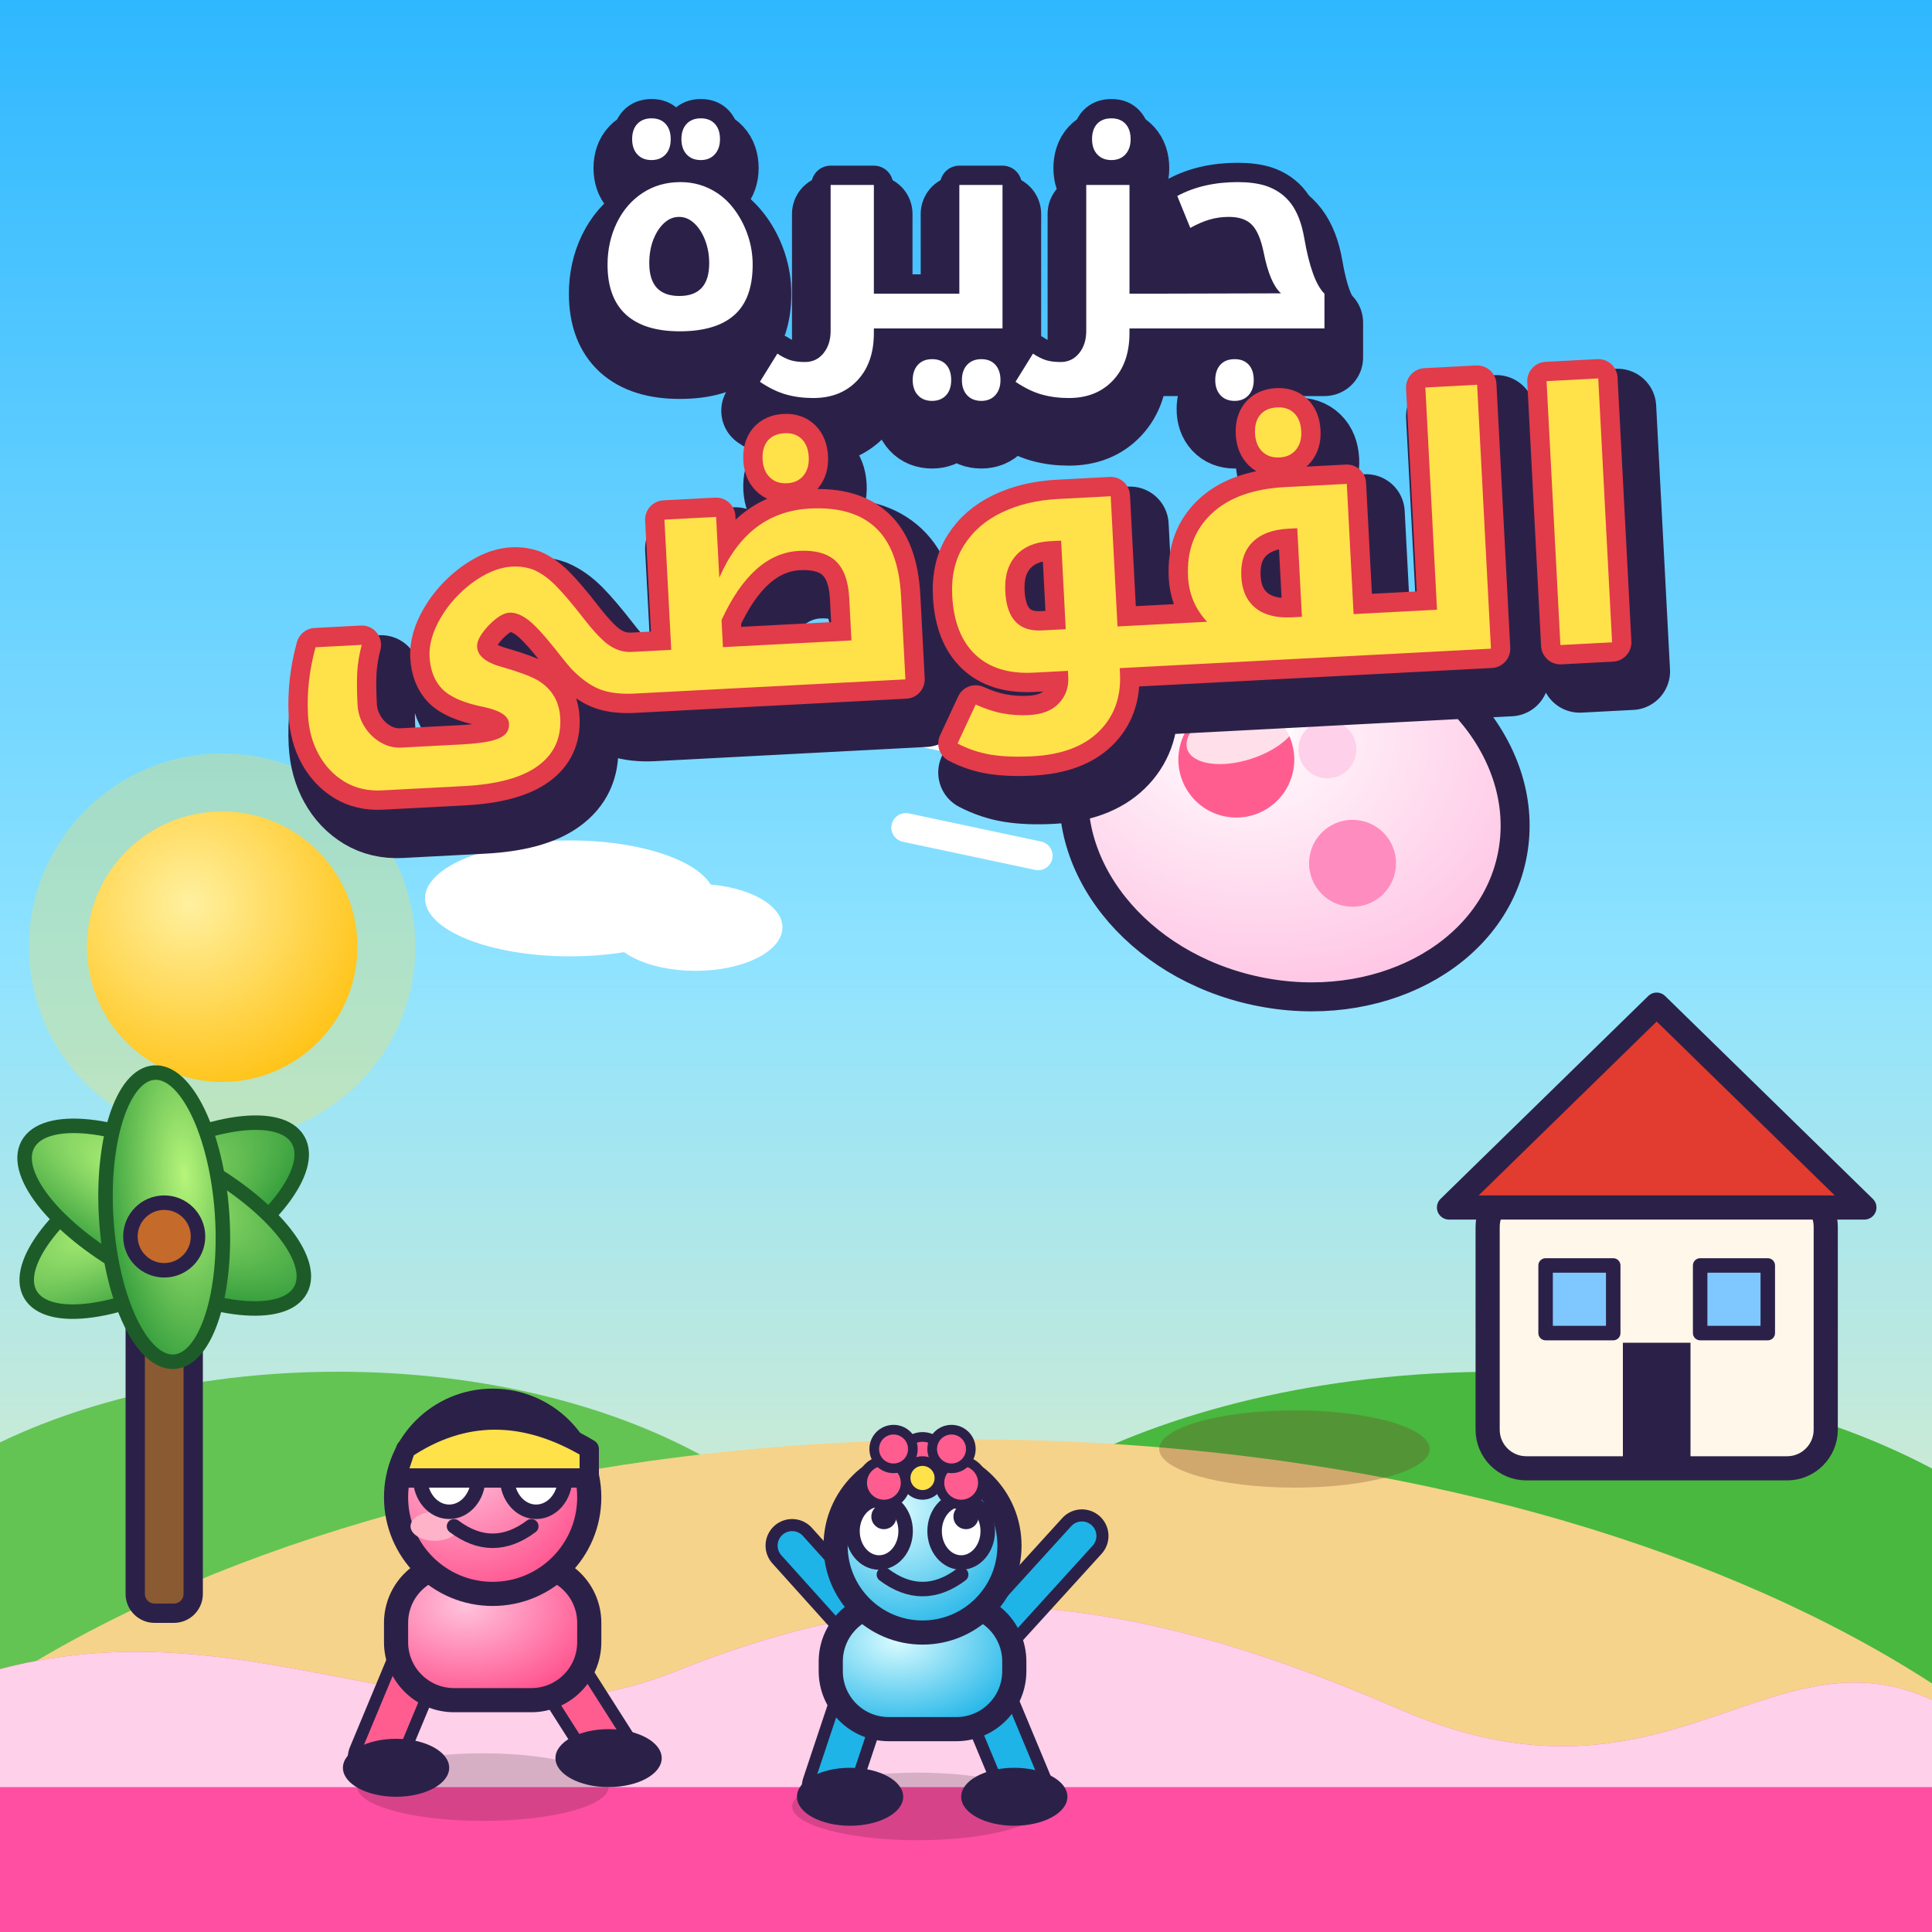
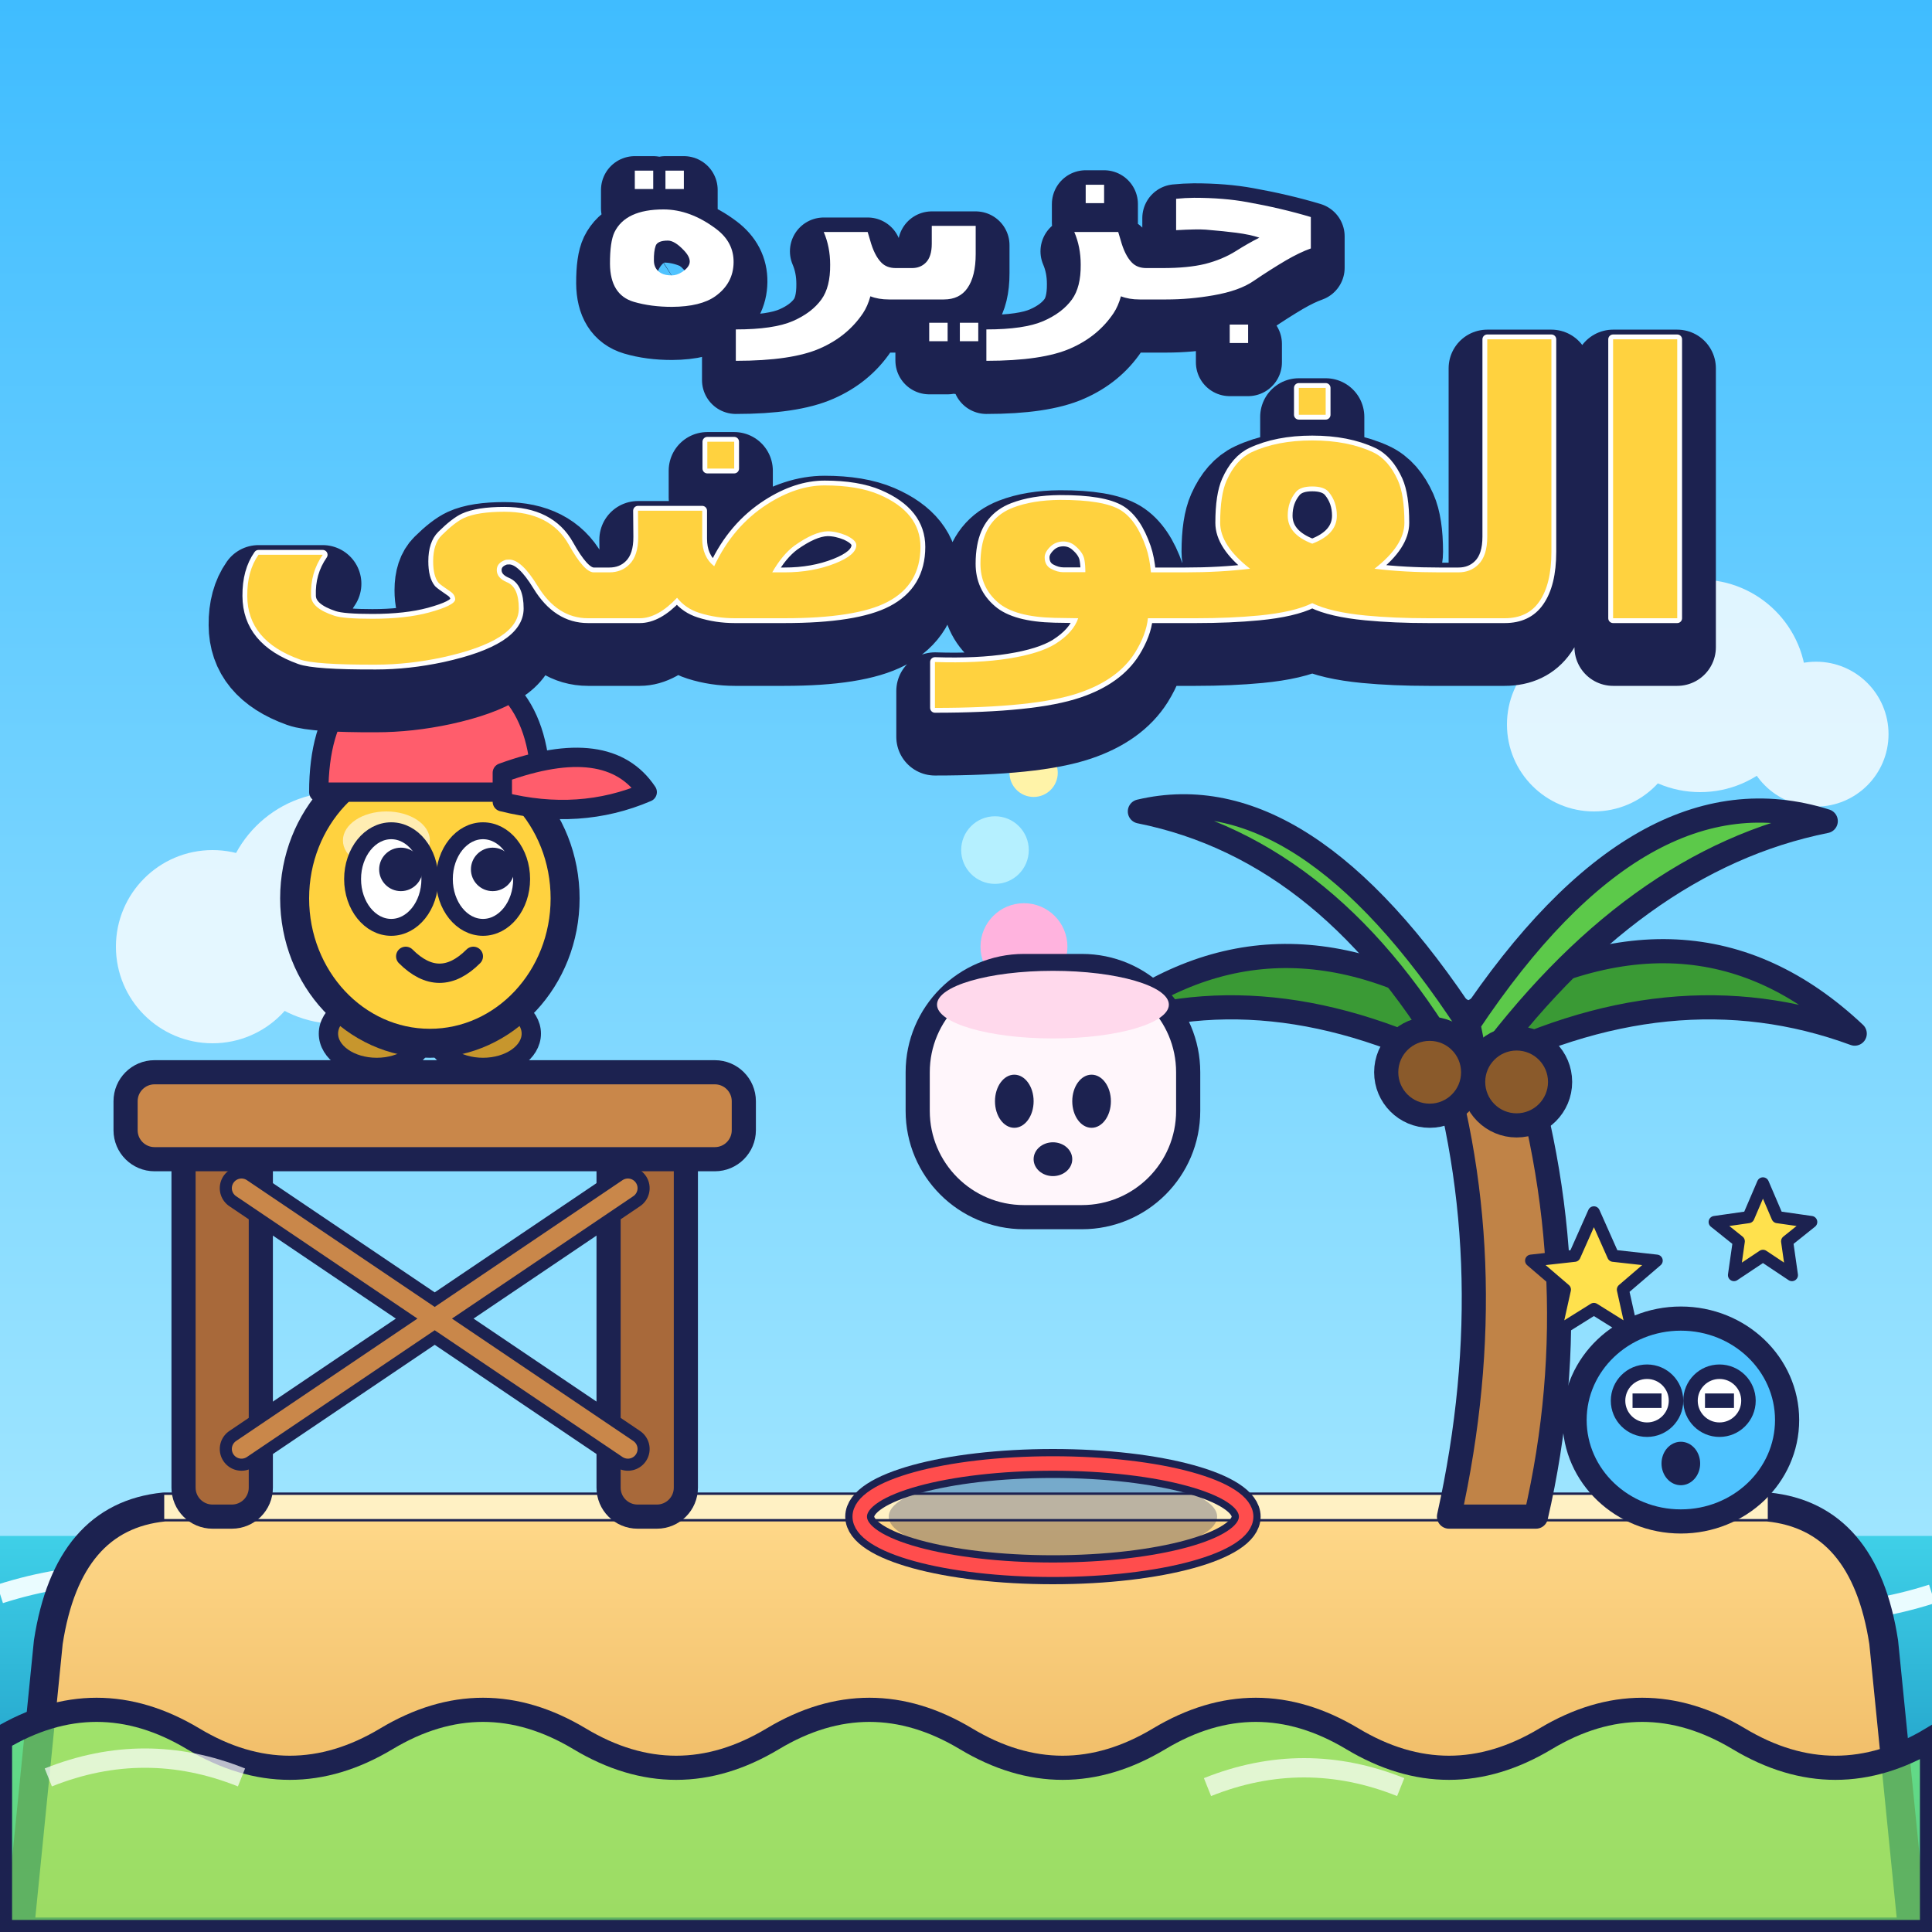
<svg xmlns="http://www.w3.org/2000/svg" viewBox="0 0 400 400" width="400" height="400">
  <defs>
    <linearGradient id="sky" x1="0" y1="0" x2="0" y2="1">
-       <stop offset="0" stop-color="#2eb7ff" />
-       <stop offset="0.5" stop-color="#8fe3ff" />
-       <stop offset="1" stop-color="#fff1b0" />
+       <stop offset="0" stop-color="#3fbcff" />
+       <stop offset="1" stop-color="#b8f0ff" />
    </linearGradient>
-     <radialGradient id="sun" cx="38%" cy="34%" r="70%">
-       <stop offset="0" stop-color="#fff7c4" />
-       <stop offset="1" stop-color="#ffb703" />
-     </radialGradient>
-     <radialGradient id="marsh" cx="34%" cy="30%" r="75%">
-       <stop offset="0" stop-color="#fff" />
-       <stop offset="1" stop-color="#ffc4e4" />
-     </radialGradient>
-     <radialGradient id="pink" cx="36%" cy="30%" r="75%">
-       <stop offset="0" stop-color="#ffc2dc" />
-       <stop offset="1" stop-color="#ff4f8b" />
-     </radialGradient>
-     <radialGradient id="blue" cx="36%" cy="30%" r="75%">
-       <stop offset="0" stop-color="#d8fbff" />
-       <stop offset="1" stop-color="#1eb4e8" />
-     </radialGradient>
-     <radialGradient id="leaf" cx="36%" cy="30%" r="75%">
-       <stop offset="0" stop-color="#b6f57a" />
-       <stop offset="1" stop-color="#2f9a3a" />
-     </radialGradient>
+     <linearGradient id="sea" x1="0" y1="0" x2="0" y2="1">
+       <stop offset="0" stop-color="#3fd0e8" />
+       <stop offset="1" stop-color="#1287b8" />
+     </linearGradient>
+     <linearGradient id="sand" x1="0" y1="0" x2="0" y2="1">
+       <stop offset="0" stop-color="#ffd98a" />
+       <stop offset="1" stop-color="#e8ad55" />
+     </linearGradient>
  </defs>
  <rect width="400" height="400" fill="url(#sky)" />
-   <circle cx="46" cy="196" r="28" fill="url(#sun)" />
-   <circle cx="46" cy="196" r="40" fill="#ffe14a" opacity="0.3" />
-   <g fill="#fff">
-     <ellipse cx="118" cy="186" rx="30" ry="12" />
-     <ellipse cx="144" cy="192" rx="18" ry="9" />
-     <ellipse cx="250" cy="178" rx="26" ry="11" />
+   <g fill="#ffffff" opacity="0.8">
+     <circle cx="44" cy="196" r="20" />
+     <circle cx="70" cy="188" r="24" />
+     <circle cx="96" cy="198" r="17" />
+     <circle cx="330" cy="150" r="18" />
+     <circle cx="352" cy="142" r="22" />
+     <circle cx="376" cy="152" r="15" />
  </g>
-   <ellipse cx="70" cy="348" rx="110" ry="64" fill="#63c453" />
-   <ellipse cx="310" cy="356" rx="130" ry="72" fill="#49b83e" />
-   <ellipse cx="200" cy="438" rx="260" ry="140" fill="#f6d38a" />
-   <path d="M-8 348 C50 328 90 366 140 346 S230 328 290 354 370 328 410 358 V400 H-8 Z" fill="#ff4fa3" />
-   <path d="M-8 348 C50 328 90 366 140 346 S230 328 290 354 370 328 410 358 V370 H-8 Z" fill="#ffd0ea" />
-   <g stroke="#2b2148" stroke-linejoin="round">
-     <rect x="28" y="262" width="12" height="72" rx="4" fill="#8a5a32" stroke-width="4" />
-     <ellipse cx="34" cy="252" rx="32" ry="13" fill="url(#leaf)" stroke="#1d5c28" stroke-width="3" transform="rotate(-30 34 252)" />
-     <ellipse cx="34" cy="252" rx="32" ry="13" fill="url(#leaf)" stroke="#1d5c28" stroke-width="3" transform="rotate(28 34 252)" />
-     <ellipse cx="34" cy="252" rx="30" ry="12" fill="url(#leaf)" stroke="#1d5c28" stroke-width="3" transform="rotate(86 34 252)" />
-     <circle cx="34" cy="256" r="7" fill="#c46a2b" stroke-width="3" />
-     <rect x="308" y="246" width="70" height="58" rx="8" fill="#fff7ea" stroke-width="5" />
-     <polygon points="300,250 343,208 386,250" fill="#e23b2f" stroke-width="5" />
-     <rect x="320" y="262" width="14" height="14" fill="#7ec8ff" stroke-width="3" />
-     <rect x="352" y="262" width="14" height="14" fill="#7ec8ff" stroke-width="3" />
-     <rect x="336" y="278" width="14" height="26" fill="#2b2148" stroke="none" />
+   <rect y="318" width="400" height="82" fill="url(#sea)" />
+   <path d="M0 330 Q25 322 50 330 T100 330 T150 330 T200 330 T250 330 T300 330 T350 330 T400 330" fill="none" stroke="#eafcff" stroke-width="4" />
+   <path d="M34 312 L366 312 Q386 314 390 340 L396 400 L4 400 L10 340 Q14 314 34 312 Z" fill="url(#sand)" stroke="#1c2250" stroke-width="6" stroke-linejoin="round" />
+   <path d="M34 312 L366 312" stroke="#fff1c4" stroke-width="5" />
+   <g stroke="#1c2250" stroke-width="5" stroke-linejoin="round" stroke-linecap="round">
+     <rect x="38" y="232" width="16" height="82" rx="6" fill="#a8693a" />
+     <rect x="126" y="232" width="16" height="82" rx="6" fill="#a8693a" />
+     <path d="M50 246 L130 300 M130 246 L50 300" fill="none" stroke-width="9" />
+     <path d="M50 246 L130 300 M130 246 L50 300" fill="none" stroke="#c9874a" stroke-width="4" />
+     <rect x="26" y="222" width="128" height="18" rx="6" fill="#c9874a" />
  </g>
-   <ellipse cx="268" cy="300" rx="28" ry="8" fill="#6b3a22" opacity="0.28" />
-   <g transform="translate(268 168) rotate(12)">
-     <g stroke="#fff" stroke-width="6" stroke-linecap="round">
-       <path d="M-58 -22 h-34" />
-       <path d="M-54 0 h-44" />
-       <path d="M-50 20 h-28" />
-     </g>
-     <ellipse cx="0" cy="0" rx="46" ry="38" fill="url(#marsh)" stroke="#2b2148" stroke-width="6" />
-     <circle cx="-14" cy="-8" r="12" fill="#ff5d8f" />
-     <circle cx="14" cy="8" r="9" fill="#ff8cbf" />
-     <circle cx="4" cy="-14" r="6" fill="#ffd0ea" />
-     <ellipse cx="-14" cy="-14" rx="12" ry="6" fill="#fff" opacity="0.8" transform="rotate(-30 -14 -14)" />
+   <g stroke="#1c2250" stroke-width="5" stroke-linejoin="round" stroke-linecap="round">
+     <path d="M300 314 Q312 260 296 212 L312 210 Q330 262 318 314 Z" fill="#c08347" />
+     <path d="M304 210 Q262 184 226 214 Q262 200 304 222 Z" fill="#3a9a35" />
+     <path d="M304 210 Q350 182 384 214 Q346 200 304 222 Z" fill="#3a9a35" />
+     <path d="M304 212 Q270 160 236 168 Q276 176 302 222 Z" fill="#5cc94a" />
+     <path d="M304 212 Q340 158 378 170 Q338 178 306 222 Z" fill="#5cc94a" />
+     <circle cx="296" cy="222" r="9" fill="#8a5a2b" />
+     <circle cx="314" cy="224" r="9" fill="#8a5a2b" />
  </g>
-   <g transform="translate(78 292)" stroke="#2b2148" stroke-linecap="round" stroke-linejoin="round">
-     <ellipse cx="22" cy="78" rx="26" ry="7" fill="#000" opacity="0.16" stroke="none" />
-     <path d="M10 48 L0 72 M34 48 L48 70" stroke-width="12" fill="none" />
-     <path d="M10 48 L0 72 M34 48 L48 70" stroke="#ff5d8f" stroke-width="7" fill="none" />
-     <ellipse cx="4" cy="74" rx="11" ry="6" fill="#2b2148" stroke="none" />
-     <ellipse cx="48" cy="72" rx="11" ry="6" fill="#2b2148" stroke="none" />
-     <rect x="4" y="32" width="40" height="28" rx="12" fill="url(#pink)" stroke-width="5" />
-     <circle cx="24" cy="18" r="20" fill="url(#pink)" stroke-width="5" />
-     <ellipse cx="12" cy="24" rx="5" ry="3" fill="#ffb3c9" stroke="none" />
-     <ellipse cx="15" cy="14" rx="6" ry="7" fill="#fff" stroke-width="3" />
-     <ellipse cx="33" cy="14" rx="6" ry="7" fill="#fff" stroke-width="3" />
-     <circle cx="16" cy="11" r="2.8" fill="#2b2148" stroke="none" />
-     <circle cx="34" cy="11" r="2.8" fill="#2b2148" stroke="none" />
-     <path d="M16 24 Q24 30 32 24" fill="none" stroke-width="3" />
-     <path d="M6 8 Q24 -4 44 8 V14 H4 Z" fill="#ffe14a" stroke-width="4" />
+   <ellipse cx="218" cy="314" rx="34" ry="9" fill="#1c2250" opacity="0.3" />
+   <ellipse cx="218" cy="314" rx="40" ry="11" fill="none" stroke="#1c2250" stroke-width="6" />
+   <ellipse cx="218" cy="314" rx="40" ry="11" fill="none" stroke="#ff4d4d" stroke-width="3" />
+   <g>
+     <circle cx="212" cy="196" r="9" fill="#ffb3de" />
+     <circle cx="206" cy="176" r="7" fill="#b5f0ff" />
+     <circle cx="214" cy="160" r="5" fill="#fff3a8" />
+     <rect x="190" y="200" width="56" height="52" rx="22" fill="#fff6fb" stroke="#1c2250" stroke-width="5" />
+     <ellipse cx="218" cy="208" rx="24" ry="7" fill="#ffd9ec" />
+     <ellipse cx="210" cy="228" rx="4" ry="5.5" fill="#1c2250" />
+     <ellipse cx="226" cy="228" rx="4" ry="5.5" fill="#1c2250" />
+     <ellipse cx="218" cy="240" rx="4" ry="3.5" fill="#1c2250" />
  </g>
-   <g transform="translate(168 304)" stroke="#2b2148" stroke-linecap="round" stroke-linejoin="round">
-     <ellipse cx="22" cy="70" rx="26" ry="7" fill="#000" opacity="0.16" stroke="none" />
-     <path d="M12 42 L4 66 M34 42 L44 66" stroke-width="12" fill="none" />
-     <path d="M12 42 L4 66 M34 42 L44 66" stroke="#1eb4e8" stroke-width="7" fill="none" />
-     <path d="M14 36 L-4 16 M36 36 L56 14" stroke-width="11" fill="none" />
-     <path d="M14 36 L-4 16 M36 36 L56 14" stroke="#1eb4e8" stroke-width="6" fill="none" />
-     <ellipse cx="8" cy="68" rx="11" ry="6" fill="#2b2148" stroke="none" />
-     <ellipse cx="42" cy="68" rx="11" ry="6" fill="#2b2148" stroke="none" />
-     <rect x="4" y="28" width="38" height="26" rx="12" fill="url(#blue)" stroke-width="5" />
-     <circle cx="23" cy="16" r="18" fill="url(#blue)" stroke-width="5" />
-     <ellipse cx="14" cy="13" rx="5.5" ry="6.5" fill="#fff" stroke-width="3" />
-     <ellipse cx="31" cy="13" rx="5.5" ry="6.5" fill="#fff" stroke-width="3" />
-     <circle cx="15" cy="10" r="2.6" fill="#2b2148" stroke="none" />
-     <circle cx="32" cy="10" r="2.6" fill="#2b2148" stroke="none" />
-     <path d="M15 22 Q23 28 31 22" fill="none" stroke-width="3" />
-     <g fill="#ff5d8f" stroke-width="2">
-       <circle cx="23" cy="-2" r="4.5" />
-       <circle cx="15" cy="3" r="4.5" />
-       <circle cx="31" cy="3" r="4.5" />
-       <circle cx="17" cy="-4" r="4" />
-       <circle cx="29" cy="-4" r="4" />
-       <circle cx="23" cy="2" r="3.5" fill="#ffe14a" />
-     </g>
+   <g stroke="#1c2250" stroke-linejoin="round" stroke-linecap="round">
+     <ellipse cx="78" cy="214" rx="10" ry="7" fill="#c7962d" stroke-width="4" />
+     <ellipse cx="100" cy="214" rx="10" ry="7" fill="#c7962d" stroke-width="4" />
+     <ellipse cx="89" cy="186" rx="28" ry="30" fill="#ffd23f" stroke-width="6" />
+     <ellipse cx="80" cy="174" rx="9" ry="6" fill="#ffffff" opacity="0.6" stroke="none" />
+     <ellipse cx="81" cy="182" rx="8" ry="10" fill="#ffffff" stroke-width="3.5" />
+     <ellipse cx="100" cy="182" rx="8" ry="10" fill="#ffffff" stroke-width="3.5" />
+     <circle cx="83" cy="180" r="4.5" fill="#1c2250" stroke="none" />
+     <circle cx="102" cy="180" r="4.5" fill="#1c2250" stroke="none" />
+     <path d="M84 198 Q91 205 98 198" fill="none" stroke-width="4" />
+     <path d="M66 164 Q66 138 89 136 Q112 138 112 164 Z" fill="#ff5d6c" stroke-width="4" />
+     <path d="M104 160 Q126 152 134 164 Q120 170 104 166 Z" fill="#ff5d6c" stroke-width="4" />
+     <circle cx="89" cy="136" r="4" fill="#ffffff" stroke-width="2.5" />
  </g>
-   <g font-family="'Segoe UI', Tahoma, 'Noto Kufi Arabic', Arial, sans-serif" font-weight="900" text-anchor="middle" direction="rtl" stroke-linejoin="round">
-     <text x="200" y="74" font-size="60" fill="#2b2148" stroke="#2b2148" stroke-width="16">جزيرة</text>
-     <text x="200" y="68" font-size="60" fill="#fff" stroke="#2b2148" stroke-width="8" paint-order="stroke">جزيرة</text>
-     <text x="204" y="146" font-size="72" fill="#2b2148" stroke="#2b2148" stroke-width="16" transform="rotate(-3 204 146)">الفوضى</text>
-     <text x="200" y="140" font-size="72" fill="#ffe14a" stroke="#e23b4a" stroke-width="8" paint-order="stroke" transform="rotate(-3 200 140)">الفوضى</text>
+   <g stroke="#1c2250" stroke-linejoin="round">
+     <ellipse cx="348" cy="294" rx="22" ry="21" fill="#4fc3ff" stroke-width="5" />
+     <circle cx="341" cy="290" r="6" fill="#ffffff" stroke-width="3" />
+     <circle cx="356" cy="290" r="6" fill="#ffffff" stroke-width="3" />
+     <path d="M338 290 l6 0 M353 290 l6 0" stroke-width="3" />
+     <ellipse cx="348" cy="303" rx="4" ry="4.5" fill="#1c2250" stroke="none" />
+     <path d="M326 260 l4 -9 l4 9 l9 1 l-7 6 l2 9 l-8 -5 l-8 5 l2 -9 l-7 -6 Z" fill="#ffe14d" stroke-width="2.5" />
+     <path d="M362 252 l3 -7 l3 7 l7 1 l-5 4 l1 7 l-6 -4 l-6 4 l1 -7 l-5 -4 Z" fill="#ffe14d" stroke-width="2.5" />
+   </g>
+   <path d="M0 360 Q20 348 40 360 T80 360 T120 360 T160 360 T200 360 T240 360 T280 360 T320 360 T360 360 T400 360 L400 400 L0 400 Z" fill="#7cf06a" fill-opacity="0.7" stroke="#1c2250" stroke-width="5" />
+   <path d="M10 368 Q30 360 50 368" fill="none" stroke="#ffffff" stroke-width="4" opacity="0.7" />
+   <path d="M250 370 Q270 362 290 370" fill="none" stroke="#ffffff" stroke-width="4" opacity="0.7" />
+   <g font-family="Fredoka, 'Segoe UI', Tahoma, Arial, sans-serif" font-weight="700" text-anchor="middle" direction="rtl">
+     <text x="200" y="66" font-size="52" fill="#1c2250" stroke="#1c2250" stroke-width="14" stroke-linejoin="round">جزيرة</text>
+     <text x="200" y="62" font-size="52" fill="#ffffff">جزيرة</text>
+     <text x="200" y="134" font-size="76" fill="#1c2250" stroke="#1c2250" stroke-width="16" stroke-linejoin="round">الفوضى</text>
+     <text x="200" y="128" font-size="76" fill="#ffd23f" stroke="#ffffff" stroke-width="2" paint-order="stroke" stroke-linejoin="round">الفوضى</text>
  </g>
</svg>
